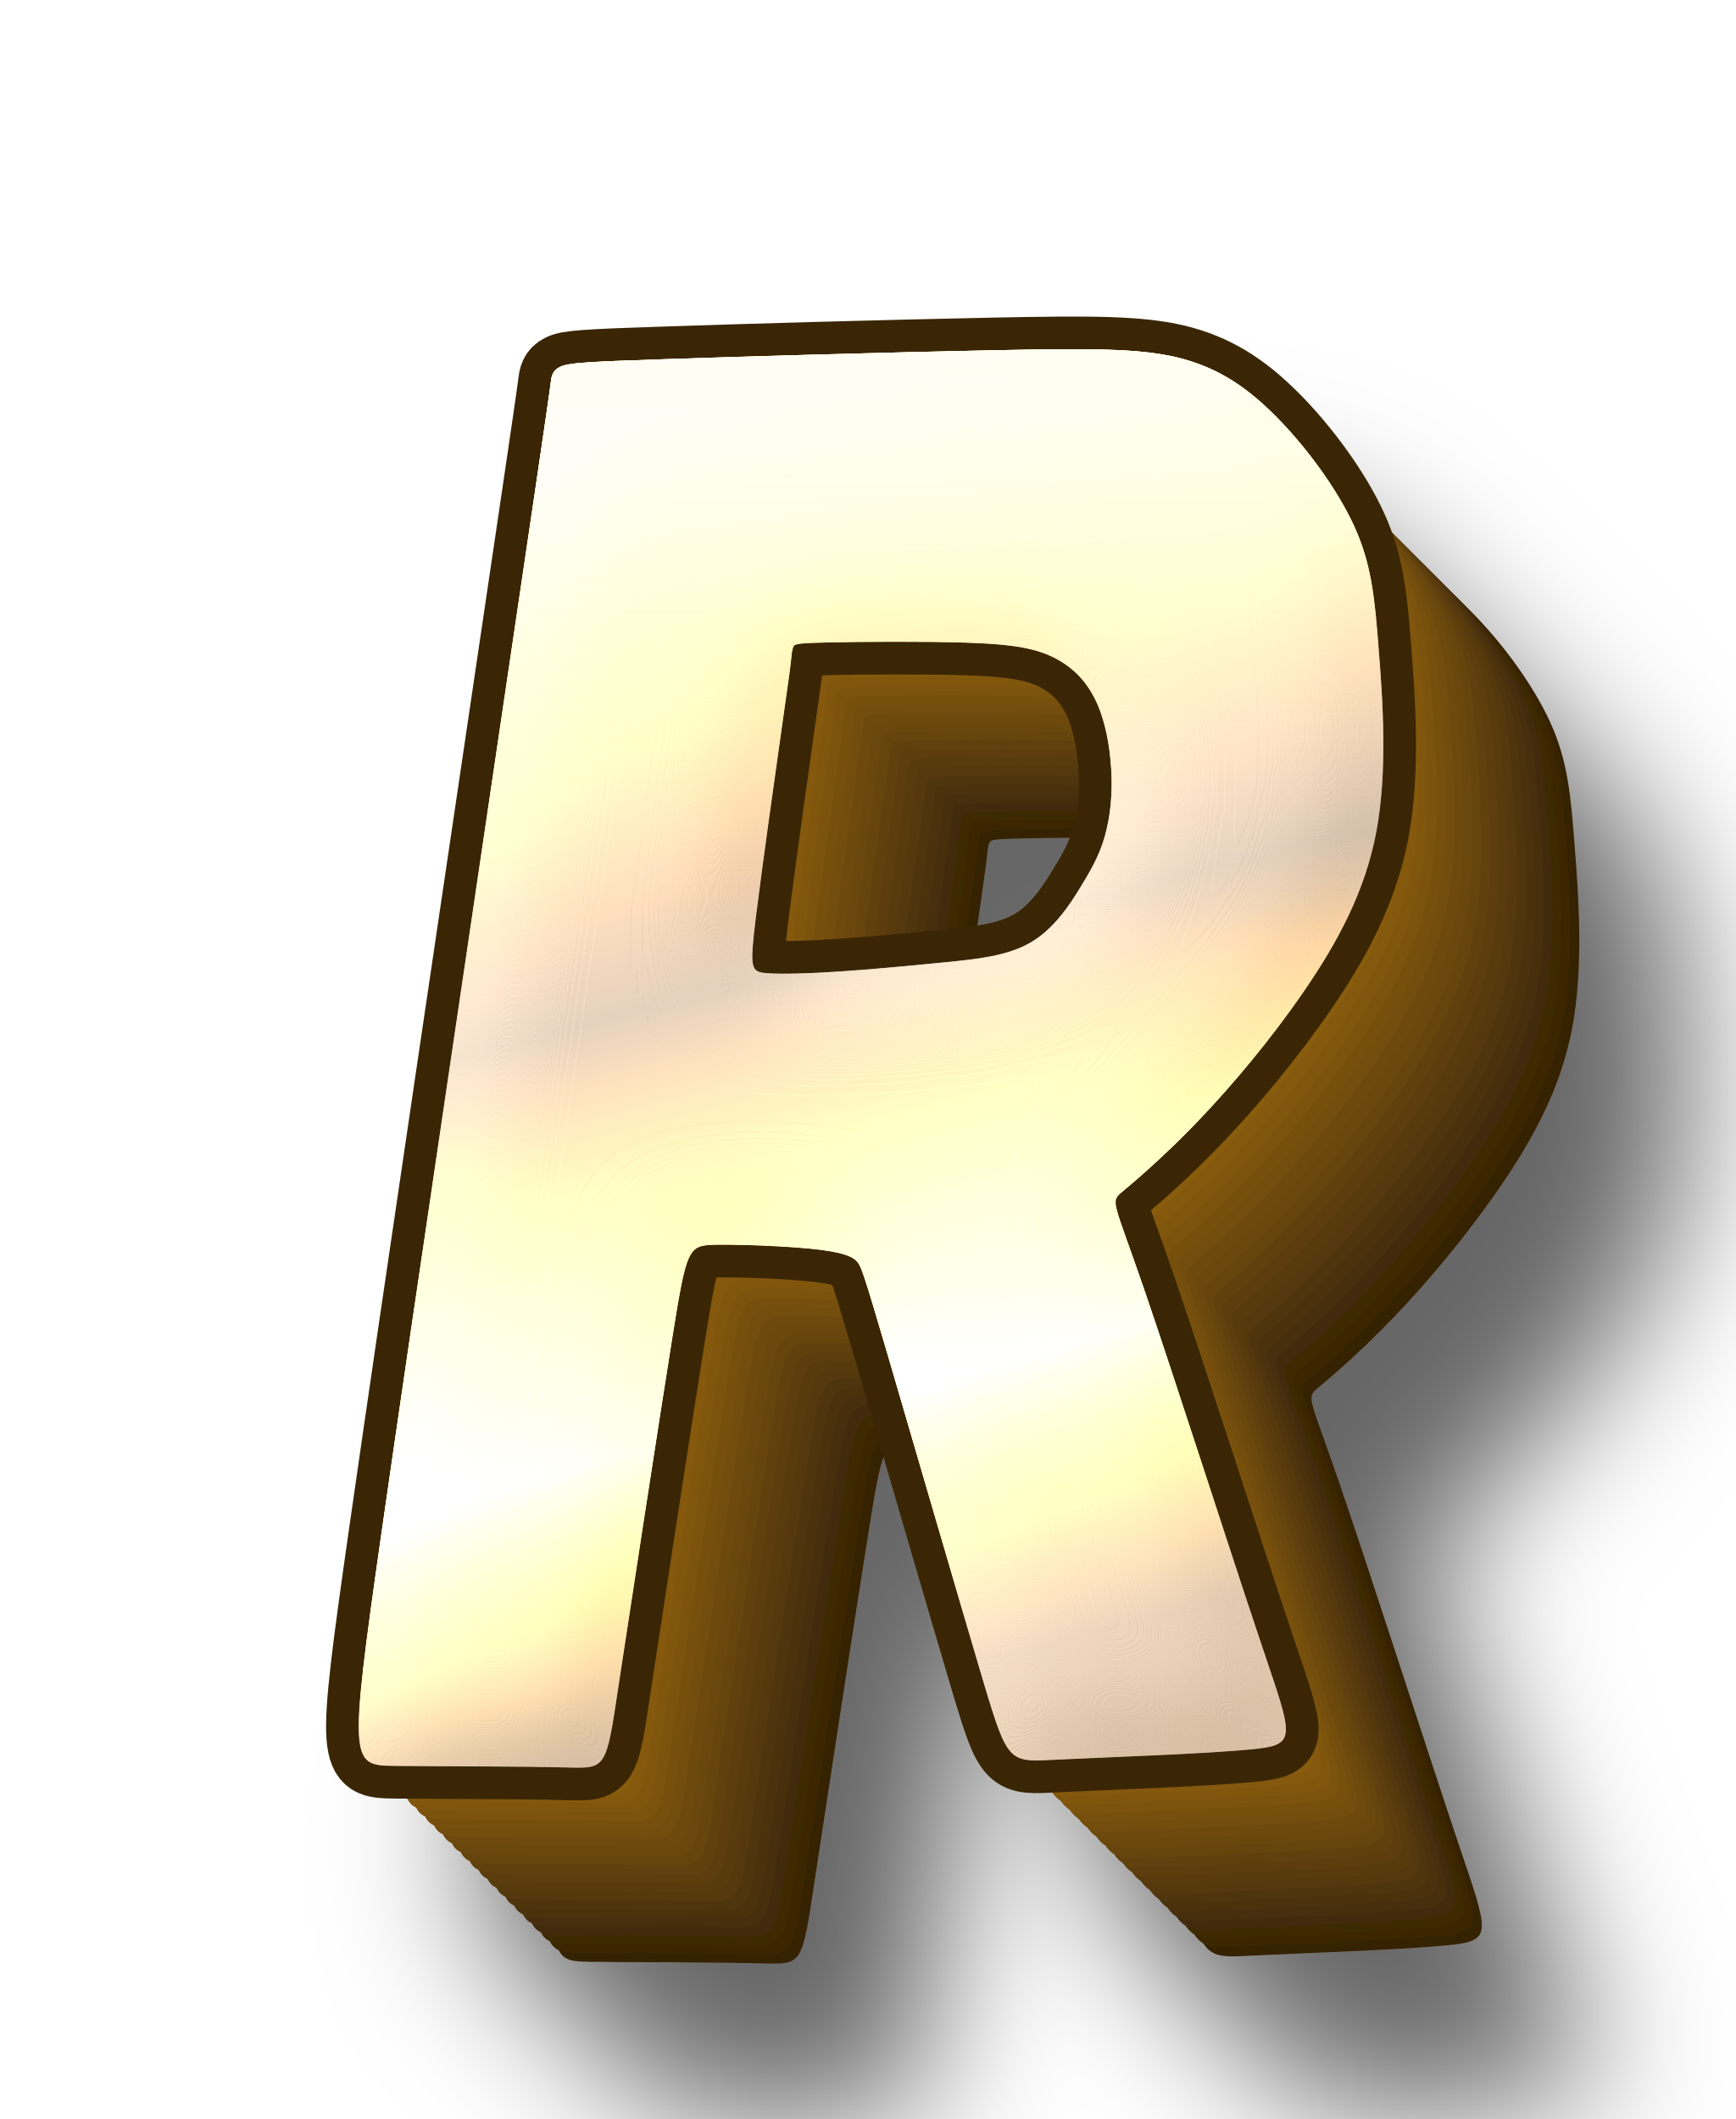
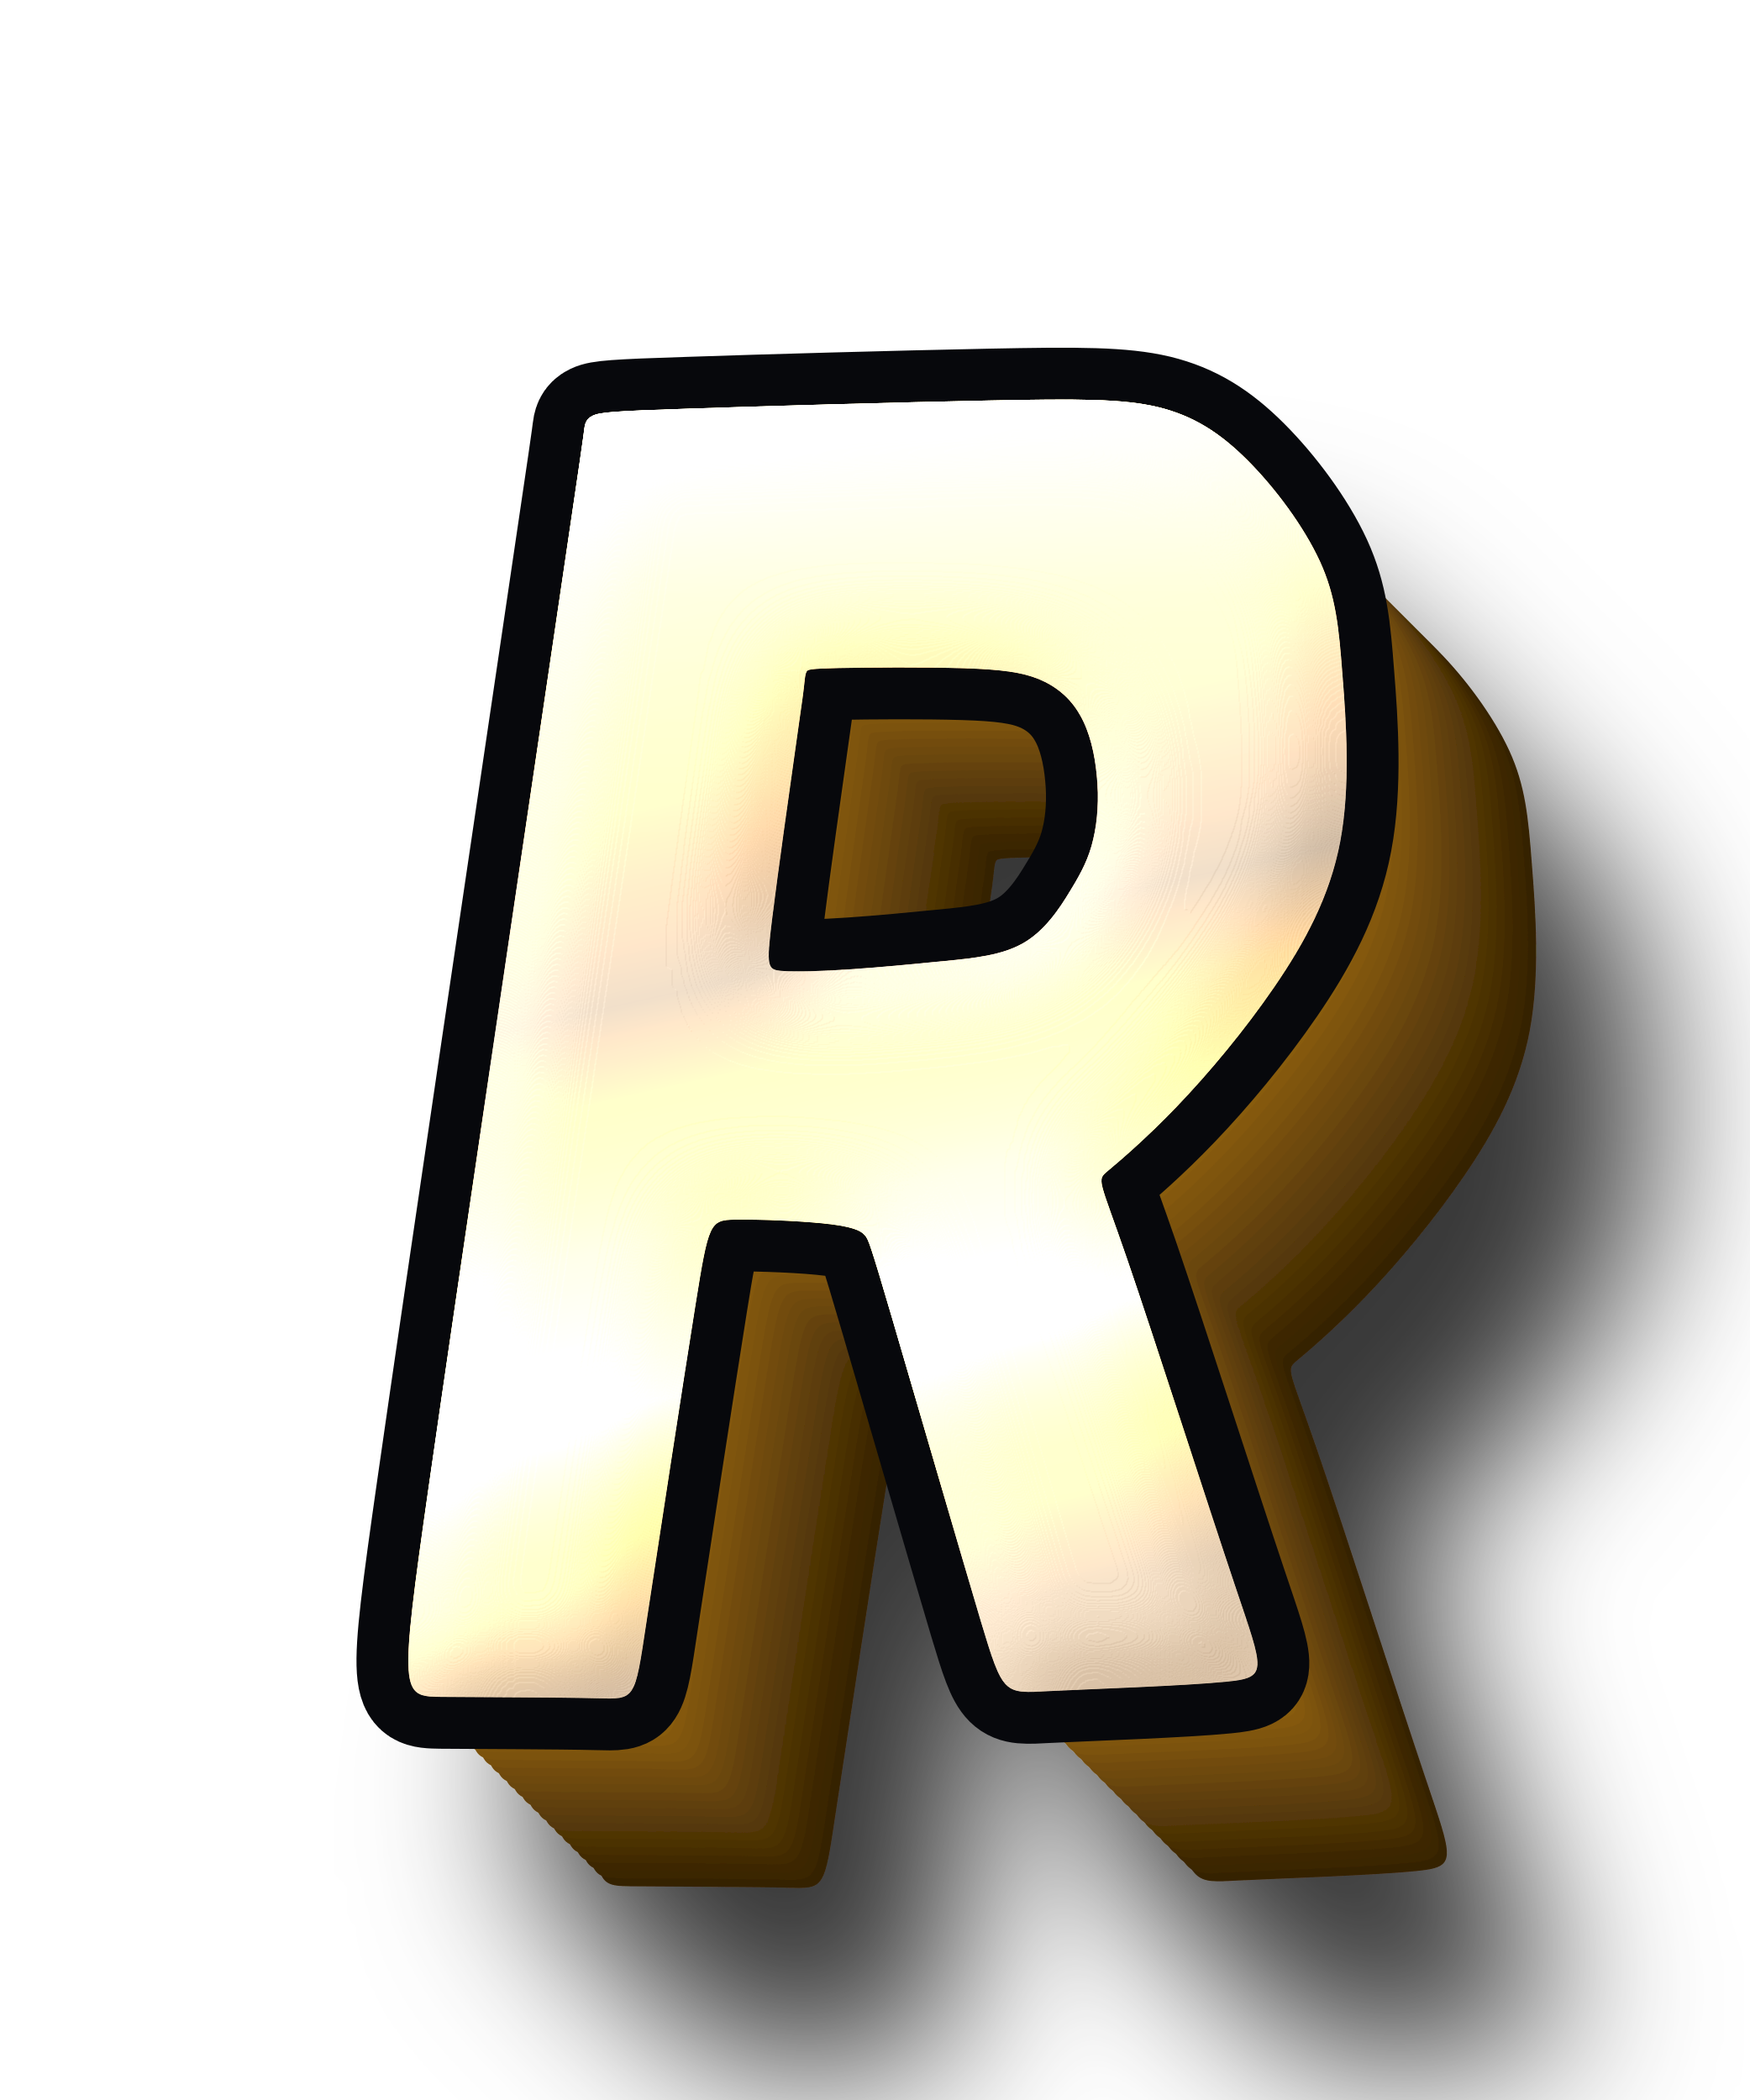
- <svg xmlns="http://www.w3.org/2000/svg" viewBox="159.36 681.10 79.74 97.34">
+ <svg xmlns="http://www.w3.org/2000/svg" viewBox="155.36 677.10 87.74 105.34">
  <defs>
    <path id="f-7-R" d="M 189.89 697.60 C 193.65 697.47 200.47 697.28 204.98 697.19 C 209.49 697.10 211.67 697.10 213.44 697.52 C 215.20 697.95 216.53 698.79 217.93 700.19 C 219.32 701.58 220.76 703.52 221.56 705.26 C 222.36 707.01 222.51 708.57 222.69 710.95 C 222.88 713.33 223.10 716.54 222.58 719.31 C 222.06 722.07 220.80 724.38 219.28 726.60 C 217.76 728.82 215.98 730.94 214.42 732.57 C 212.86 734.20 211.53 735.33 210.93 735.83 C 210.34 736.32 210.49 736.18 211.88 740.22 C 213.27 744.26 215.90 752.47 217.33 756.72 C 218.76 760.97 218.98 761.25 216.85 761.46 C 214.72 761.67 210.23 761.82 207.97 761.93 C 205.70 762.05 205.67 762.15 204.55 758.42 C 203.44 754.69 201.25 747.14 200.12 743.29 C 198.99 739.44 198.91 739.30 198.77 739.11 C 198.62 738.92 198.39 738.69 197.10 738.52 C 195.80 738.35 193.42 738.26 192.20 738.28 C 190.97 738.31 190.90 738.45 190.25 742.51 C 189.60 746.57 188.38 754.55 187.78 758.49 C 187.19 762.43 187.23 762.34 185.30 762.29 C 183.37 762.24 179.47 762.24 177.47 762.22 C 175.47 762.19 175.36 762.15 176.86 751.67 C 178.36 741.19 181.48 720.27 183.04 709.70 C 184.61 699.13 184.63 698.91 184.66 698.65 C 184.69 698.40 184.73 698.12 185.09 697.95 C 185.45 697.78 186.14 697.72 189.89 697.60 M 197.44 710.61 C 198.91 710.58 201.74 710.56 203.67 710.62 C 205.59 710.68 206.61 710.82 207.47 711.17 C 208.33 711.53 209.04 712.11 209.52 712.96 C 210.01 713.80 210.27 714.92 210.37 716.04 C 210.48 717.15 210.41 718.27 210.19 719.19 C 209.98 720.12 209.60 720.86 209.04 721.77 C 208.49 722.69 207.75 723.79 206.69 724.40 C 205.62 725.02 204.23 725.16 202.70 725.31 C 201.18 725.46 199.52 725.62 198.03 725.72 C 196.54 725.82 195.23 725.86 194.54 725.80 C 193.85 725.74 193.79 725.58 194.08 723.24 C 194.37 720.90 195.01 716.37 195.33 714.11 C 195.65 711.85 195.65 711.85 195.66 711.74 C 195.67 711.63 195.70 711.40 195.72 711.21 C 195.74 711.03 195.76 710.88 195.82 710.78 C 195.88 710.69 195.98 710.64 197.44 710.61 Z" fill-rule="evenodd" />
-     <linearGradient id="metal-7-R" x1="0" y1="0" x2="0.18" y2="1">
-       <stop offset="0" stop-color="#FFFBE8" />
-       <stop offset="0.09" stop-color="#FFEFB0" />
-       <stop offset="0.2" stop-color="#FBD86A" />
-       <stop offset="0.32" stop-color="#E8B02C" />
-       <stop offset="0.43" stop-color="#A9700C" />
-       <stop offset="0.5" stop-color="#7A4E05" />
-       <stop offset="0.57" stop-color="#C98F14" />
-       <stop offset="0.68" stop-color="#FBDE7C" />
-       <stop offset="0.8" stop-color="#FFF0B8" />
-       <stop offset="0.9" stop-color="#E8B93A" />
-       <stop offset="1" stop-color="#8A5B06" />
+     <linearGradient id="metal-7-R" x1="0" y1="0" x2="0.16" y2="1">
+       <stop offset="0" stop-color="#FFFDF0" />
+       <stop offset="0.07" stop-color="#FFF3B8" />
+       <stop offset="0.17" stop-color="#FFDD5E" />
+       <stop offset="0.29" stop-color="#F5BC18" />
+       <stop offset="0.41" stop-color="#B37806" />
+       <stop offset="0.49" stop-color="#7A4E02" />
+       <stop offset="0.56" stop-color="#D89C0C" />
+       <stop offset="0.67" stop-color="#FFE884" />
+       <stop offset="0.79" stop-color="#FFF6C8" />
+       <stop offset="0.89" stop-color="#F0C22E" />
+       <stop offset="1" stop-color="#8A5B04" />
    </linearGradient>
-     <filter id="bisel-7-R" x="-40%" y="-40%" width="200%" height="200%">
-       <feGaussianBlur in="SourceAlpha" stdDeviation="2.4" result="relevo" />
-       <feSpecularLighting in="relevo" surfaceScale="4.5" specularConstant="1.25" specularExponent="22" lighting-color="#FFF6DC" result="luz">
-         <feDistantLight azimuth="228" elevation="62" />
+     <filter id="bisel-7-R" x="-45%" y="-45%" width="210%" height="210%">
+       <feGaussianBlur in="SourceAlpha" stdDeviation="2.2" result="r" />
+       <feSpecularLighting in="r" surfaceScale="5.5" specularConstant="1.45" specularExponent="19" lighting-color="#FFF8DC" result="l">
+         <feDistantLight azimuth="228" elevation="58" />
      </feSpecularLighting>
-       <feComposite in="luz" in2="SourceAlpha" operator="in" result="luzCortada" />
-       <feComposite in="SourceGraphic" in2="luzCortada" operator="arithmetic" k1="0" k2="1" k3="0.92" k4="0" />
+       <feComposite in="l" in2="SourceAlpha" operator="in" result="lc" />
+       <feComposite in="SourceGraphic" in2="lc" operator="arithmetic" k1="0" k2="1" k3="1" k4="0" />
    </filter>
-     <linearGradient id="fio-7-R" x1="0" y1="0" x2="0" y2="0.4">
-       <stop offset="0" stop-color="#FFFDF2" stop-opacity="0.95" />
-       <stop offset="0.5" stop-color="#FFFDF2" stop-opacity="0.25" />
-       <stop offset="1" stop-color="#FFFDF2" stop-opacity="0" />
+     <linearGradient id="topo-7-R" x1="0" y1="0" x2="0" y2="0.34">
+       <stop offset="0" stop-color="#fff" stop-opacity="1" />
+       <stop offset="0.45" stop-color="#fff" stop-opacity="0.3" />
+       <stop offset="1" stop-color="#fff" stop-opacity="0" />
    </linearGradient>
-     <filter id="sombra-7-R" x="-40%" y="-40%" width="200%" height="200%">
-       <feDropShadow dx="5.0" dy="7.2" stdDeviation="3.4" flood-color="#000" flood-opacity="0.6" />
+     <filter id="sombra-7-R" x="-50%" y="-50%" width="220%" height="220%">
+       <feDropShadow dx="5.7" dy="9.0" stdDeviation="4.2" flood-color="#000" flood-opacity="0.78" />
    </filter>
  </defs>
  <g filter="url(#sombra-7-R)">
-     <use href="#f-7-R" x="9.00" y="9.00" fill="#362306" />
-     <use href="#f-7-R" x="8.59" y="8.59" fill="#3a2606" />
-     <use href="#f-7-R" x="8.18" y="8.18" fill="#3e2906" />
-     <use href="#f-7-R" x="7.77" y="7.77" fill="#432c07" />
-     <use href="#f-7-R" x="7.36" y="7.36" fill="#472f07" />
-     <use href="#f-7-R" x="6.95" y="6.95" fill="#4b3207" />
-     <use href="#f-7-R" x="6.55" y="6.55" fill="#503508" />
-     <use href="#f-7-R" x="6.14" y="6.14" fill="#543808" />
-     <use href="#f-7-R" x="5.73" y="5.73" fill="#583b08" />
-     <use href="#f-7-R" x="5.32" y="5.32" fill="#5d3e09" />
-     <use href="#f-7-R" x="4.91" y="4.91" fill="#614109" />
-     <use href="#f-7-R" x="4.50" y="4.50" fill="#66440a" />
-     <use href="#f-7-R" x="4.09" y="4.09" fill="#6a470a" />
-     <use href="#f-7-R" x="3.68" y="3.68" fill="#6e4a0a" />
-     <use href="#f-7-R" x="3.27" y="3.27" fill="#734d0b" />
-     <use href="#f-7-R" x="2.86" y="2.86" fill="#77500b" />
-     <use href="#f-7-R" x="2.45" y="2.45" fill="#7b530b" />
-     <use href="#f-7-R" x="2.05" y="2.05" fill="#80560c" />
-     <use href="#f-7-R" x="1.64" y="1.64" fill="#84590c" />
-     <use href="#f-7-R" x="1.23" y="1.23" fill="#885c0c" />
-     <use href="#f-7-R" x="0.82" y="0.82" fill="#8d5f0d" />
-     <use href="#f-7-R" x="0.41" y="0.41" fill="#91620d" />
+     <use href="#f-7-R" x="9.50" y="9.50" fill="#362205" />
+     <use href="#f-7-R" x="9.10" y="9.10" fill="#3a2505" />
+     <use href="#f-7-R" x="8.71" y="8.71" fill="#3e2805" />
+     <use href="#f-7-R" x="8.31" y="8.31" fill="#432b05" />
+     <use href="#f-7-R" x="7.92" y="7.92" fill="#472e06" />
+     <use href="#f-7-R" x="7.52" y="7.52" fill="#4b3106" />
+     <use href="#f-7-R" x="7.12" y="7.12" fill="#503406" />
+     <use href="#f-7-R" x="6.73" y="6.73" fill="#543707" />
+     <use href="#f-7-R" x="6.33" y="6.33" fill="#583a07" />
+     <use href="#f-7-R" x="5.94" y="5.94" fill="#5d3d07" />
+     <use href="#f-7-R" x="5.54" y="5.54" fill="#614007" />
+     <use href="#f-7-R" x="5.15" y="5.15" fill="#654308" />
+     <use href="#f-7-R" x="4.75" y="4.75" fill="#6a4608" />
+     <use href="#f-7-R" x="4.35" y="4.35" fill="#6e4908" />
+     <use href="#f-7-R" x="3.96" y="3.96" fill="#724c09" />
+     <use href="#f-7-R" x="3.56" y="3.56" fill="#774f09" />
+     <use href="#f-7-R" x="3.17" y="3.17" fill="#7b5209" />
+     <use href="#f-7-R" x="2.77" y="2.77" fill="#7f5509" />
+     <use href="#f-7-R" x="2.38" y="2.38" fill="#84580a" />
+     <use href="#f-7-R" x="1.98" y="1.98" fill="#885b0a" />
+     <use href="#f-7-R" x="1.58" y="1.58" fill="#8c5e0a" />
+     <use href="#f-7-R" x="1.19" y="1.19" fill="#91610b" />
+     <use href="#f-7-R" x="0.79" y="0.79" fill="#95640b" />
+     <use href="#f-7-R" x="0.40" y="0.40" fill="#99670b" />
  </g>
-   <use href="#f-7-R" fill="#3A2604" stroke="#3A2604" stroke-width="3" stroke-linejoin="round" />
+   <use href="#f-7-R" fill="#07080C" stroke="#07080C" stroke-width="5.2" stroke-linejoin="round" />
  <g filter="url(#bisel-7-R)">
    <use href="#f-7-R" fill="url(#metal-7-R)" />
  </g>
-   <use href="#f-7-R" fill="url(#fio-7-R)" />
+   <use href="#f-7-R" fill="url(#topo-7-R)" />
</svg>
